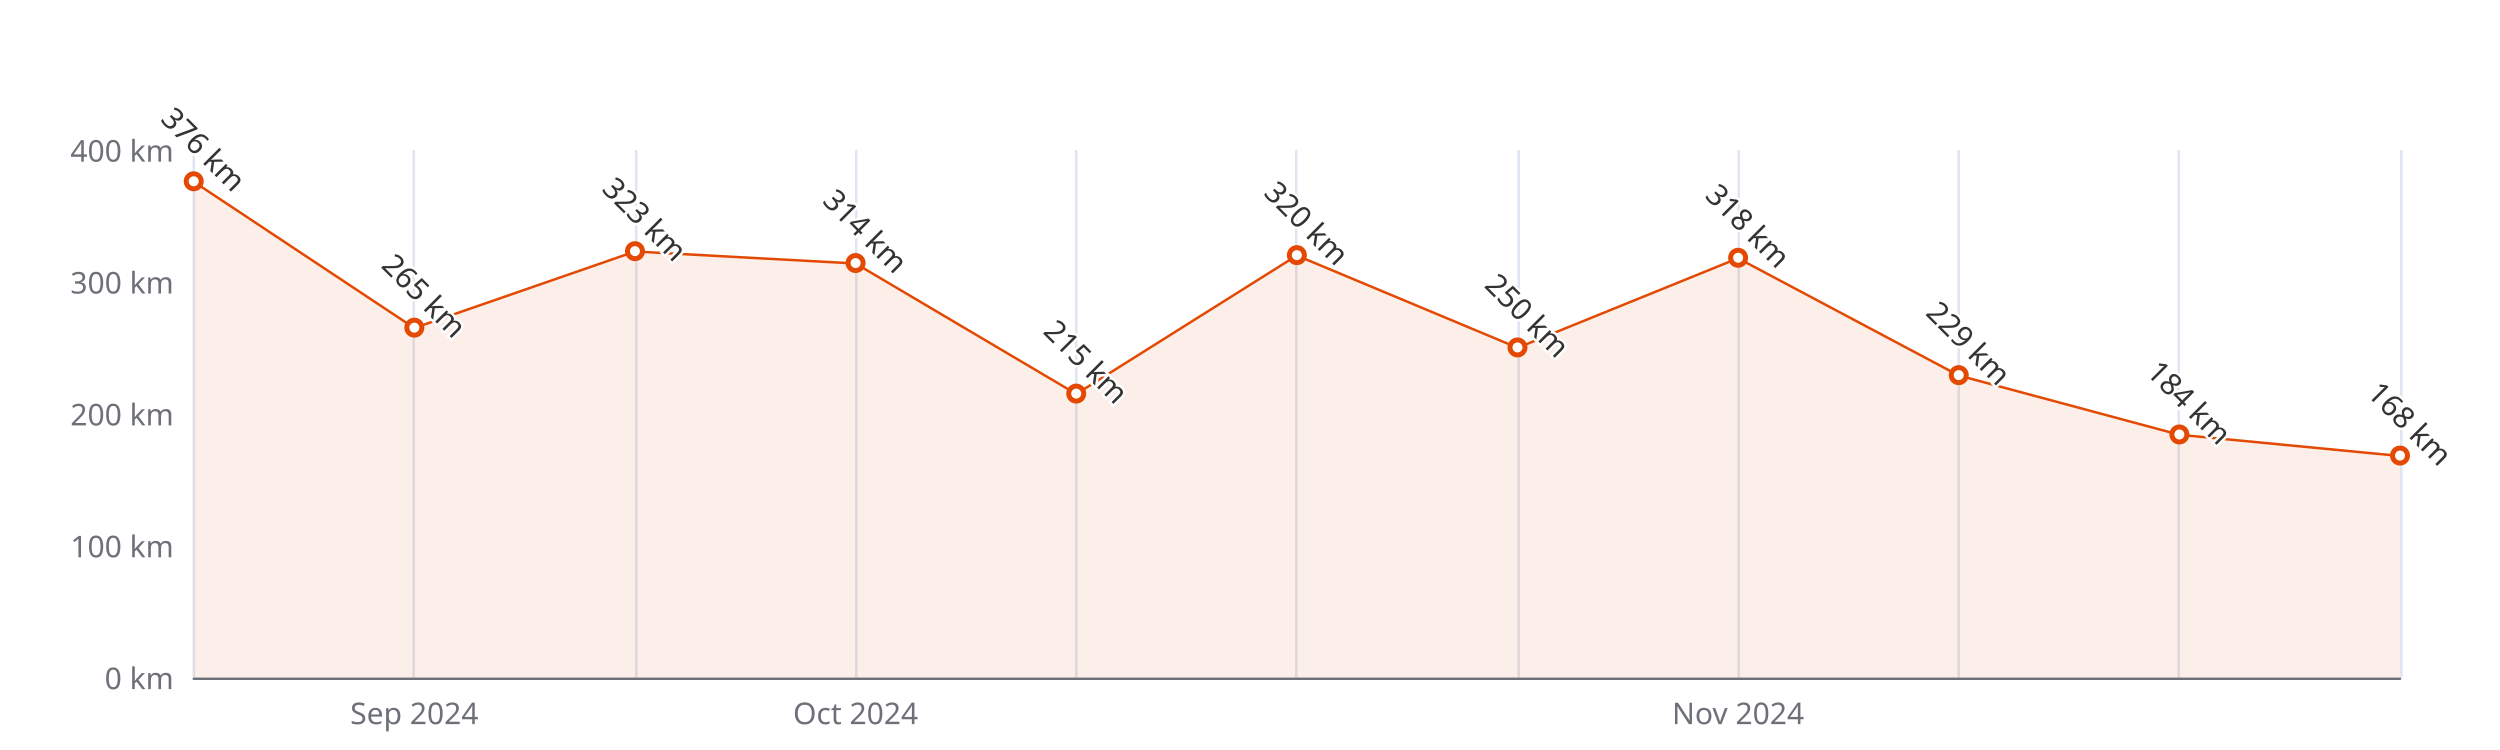
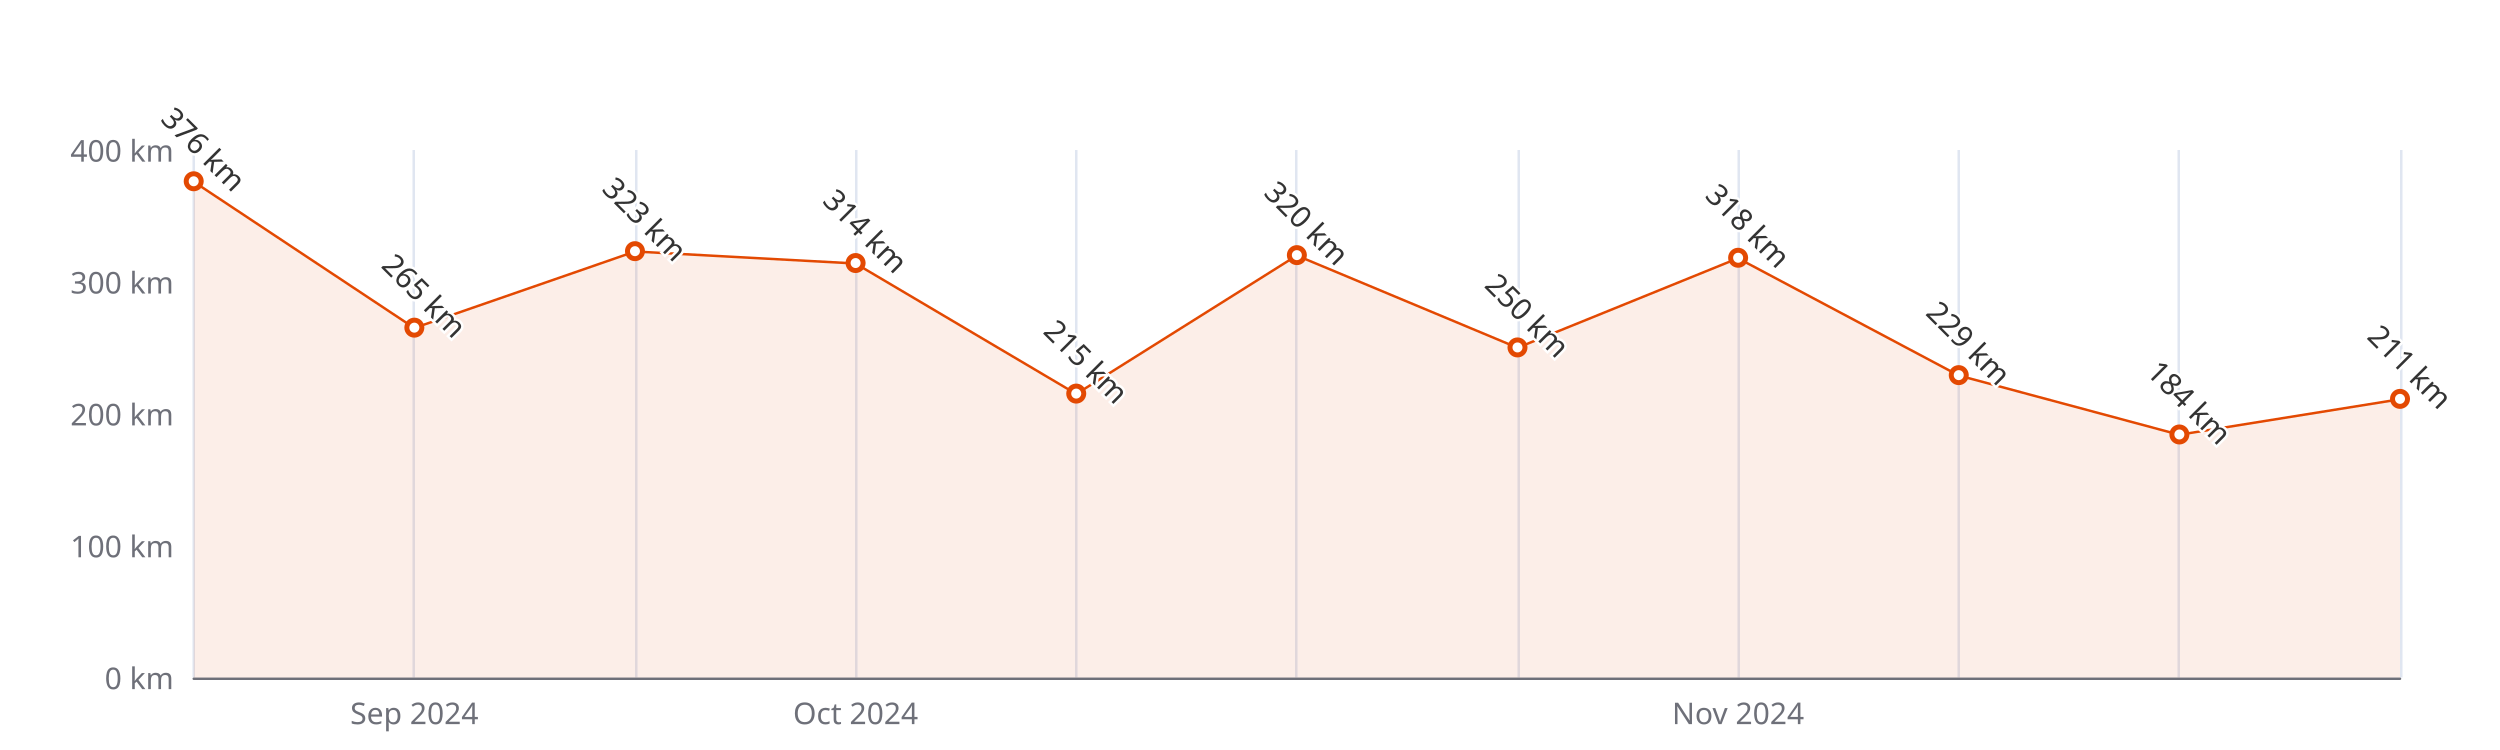
<svg xmlns="http://www.w3.org/2000/svg" width="1000" height="300" version="1.1" baseProfile="full" viewBox="0 0 1000 300">
  <rect width="1000" height="300" x="0" y="0" id="0" fill="#ffffff" />
  <path d="M77.5 60L77.5 271" fill="none" stroke="#E0E6F1" />
  <path d="M165.5 60L165.5 271" fill="none" stroke="#E0E6F1" />
  <path d="M254.5 60L254.5 271" fill="none" stroke="#E0E6F1" />
  <path d="M342.5 60L342.5 271" fill="none" stroke="#E0E6F1" />
  <path d="M430.5 60L430.5 271" fill="none" stroke="#E0E6F1" />
  <path d="M518.5 60L518.5 271" fill="none" stroke="#E0E6F1" />
  <path d="M607.5 60L607.5 271" fill="none" stroke="#E0E6F1" />
  <path d="M695.5 60L695.5 271" fill="none" stroke="#E0E6F1" />
  <path d="M783.5 60L783.5 271" fill="none" stroke="#E0E6F1" />
  <path d="M871.5 60L871.5 271" fill="none" stroke="#E0E6F1" />
  <path d="M960.5 60L960.5 271" fill="none" stroke="#E0E6F1" />
  <path d="M77.5 271.5L960 271.5" fill="none" stroke="#6E7079" stroke-linecap="round" />
  <text dominant-baseline="central" text-anchor="end" style="font-size:12px;font-family:sans-serif;" xml:space="preserve" transform="translate(69.48 271)" fill="#6E7079">0 km</text>
  <text dominant-baseline="central" text-anchor="end" style="font-size:12px;font-family:sans-serif;" xml:space="preserve" transform="translate(69.48 218.25)" fill="#6E7079">100 km</text>
  <text dominant-baseline="central" text-anchor="end" style="font-size:12px;font-family:sans-serif;" xml:space="preserve" transform="translate(69.48 165.5)" fill="#6E7079">200 km</text>
  <text dominant-baseline="central" text-anchor="end" style="font-size:12px;font-family:sans-serif;" xml:space="preserve" transform="translate(69.48 112.75)" fill="#6E7079">300 km</text>
  <text dominant-baseline="central" text-anchor="end" style="font-size:12px;font-family:sans-serif;" xml:space="preserve" transform="translate(69.48 60)" fill="#6E7079">400 km</text>
  <text dominant-baseline="central" text-anchor="middle" style="font-size:12px;font-family:sans-serif;" xml:space="preserve" y="6" transform="translate(165.732 279)" fill="#6E7079">Sep 2024</text>
  <text dominant-baseline="central" text-anchor="middle" style="font-size:12px;font-family:sans-serif;" xml:space="preserve" y="6" transform="translate(342.236 279)" fill="#6E7079">Oct 2024</text>
  <text dominant-baseline="central" text-anchor="middle" style="font-size:12px;font-family:sans-serif;" xml:space="preserve" y="6" transform="translate(695.244 279)" fill="#6E7079">Nov 2024</text>
  <g clip-path="url(#zr5-c0)">
-     <path d="M77.5 72.7L165.7 131.2L254 100.6L342.2 105.4L430.5 157.6L518.7 102.2L607 139.1L695.2 103.3L783.5 150.2L871.7 173.9L960 182.4L960 271L871.7 271L783.5 271L695.2 271L607 271L518.7 271L430.5 271L342.2 271L254 271L165.7 271L77.5 271Z" fill="rgb(227,73,2)" fill-opacity="0.09" />
-     <path d="M77.5 72.7L165.7 131.2L254 100.6L342.2 105.4L430.5 157.6L518.7 102.2L607 139.1L695.2 103.3L783.5 150.2L871.7 173.9L960 182.4" fill="none" stroke="#E34902" stroke-linejoin="bevel" />
+     <path d="M77.5 72.7L165.7 131.2L254 100.6L342.2 105.4L430.5 157.6L518.7 102.2L607 139.1L695.2 103.3L783.5 150.2L871.7 173.9L960 159.7L960 271L871.7 271L783.5 271L695.2 271L607 271L518.7 271L430.5 271L342.2 271L254 271L165.7 271L77.5 271Z" fill="rgb(227,73,2)" fill-opacity="0.09" />
+     <path d="M77.5 72.7L165.7 131.2L254 100.6L342.2 105.4L430.5 157.6L518.7 102.2L607 139.1L695.2 103.3L783.5 150.2L871.7 173.9L960 159.7" fill="none" stroke="#E34902" stroke-linejoin="bevel" />
  </g>
  <path d="M1 0A1 1 0 1 1 1 -0.1A1 1 0 0 1 1 0" transform="matrix(3,0,0,3,77.48,72.66)" fill="#fff" stroke="#E34902" stroke-width="0.667" />
  <path d="M1 0A1 1 0 1 1 1 -0.1A1 1 0 0 1 1 0" transform="matrix(3,0,0,3,165.732,131.2125)" fill="#fff" stroke="#E34902" stroke-width="0.667" />
  <path d="M1 0A1 1 0 1 1 1 -0.1A1 1 0 0 1 1 0" transform="matrix(3,0,0,3,253.984,100.6175)" fill="#fff" stroke="#E34902" stroke-width="0.667" />
  <path d="M1 0A1 1 0 1 1 1 -0.1A1 1 0 0 1 1 0" transform="matrix(3,0,0,3,342.236,105.365)" fill="#fff" stroke="#E34902" stroke-width="0.667" />
  <path d="M1 0A1 1 0 1 1 1 -0.1A1 1 0 0 1 1 0" transform="matrix(3,0,0,3,430.488,157.5875)" fill="#fff" stroke="#E34902" stroke-width="0.667" />
  <path d="M1 0A1 1 0 1 1 1 -0.1A1 1 0 0 1 1 0" transform="matrix(3,0,0,3,518.74,102.2)" fill="#fff" stroke="#E34902" stroke-width="0.667" />
  <path d="M1 0A1 1 0 1 1 1 -0.1A1 1 0 0 1 1 0" transform="matrix(3,0,0,3,606.992,139.125)" fill="#fff" stroke="#E34902" stroke-width="0.667" />
  <path d="M1 0A1 1 0 1 1 1 -0.1A1 1 0 0 1 1 0" transform="matrix(3,0,0,3,695.244,103.255)" fill="#fff" stroke="#E34902" stroke-width="0.667" />
  <path d="M1 0A1 1 0 1 1 1 -0.1A1 1 0 0 1 1 0" transform="matrix(3,0,0,3,783.496,150.2025)" fill="#fff" stroke="#E34902" stroke-width="0.667" />
  <path d="M1 0A1 1 0 1 1 1 -0.1A1 1 0 0 1 1 0" transform="matrix(3,0,0,3,871.748,173.94)" fill="#fff" stroke="#E34902" stroke-width="0.667" />
-   <path d="M1 0A1 1 0 1 1 1 -0.1A1 1 0 0 1 1 0" transform="matrix(3,0,0,3,960,182.38)" fill="#fff" stroke="#E34902" stroke-width="0.667" />
+   <path d="M1 0A1 1 0 1 1 1 -0.1A1 1 0 0 1 1 0" transform="matrix(3,0,0,3,960,159.6975)" fill="#fff" stroke="#E34902" stroke-width="0.667" />
  <text dominant-baseline="central" text-anchor="middle" style="font-size:12px;font-family:sans-serif;" xml:space="preserve" y="-6" transform="matrix(0.707,0.707,-0.707,0.707,77.48,63.66)" fill="#333" stroke="rgb(255,255,255)" stroke-width="2" paint-order="stroke" stroke-miterlimit="2">376 km</text>
  <text dominant-baseline="central" text-anchor="middle" style="font-size:12px;font-family:sans-serif;" xml:space="preserve" y="-6" transform="matrix(0.707,0.707,-0.707,0.707,165.732,122.2125)" fill="#333" stroke="rgb(255,255,255)" stroke-width="2" paint-order="stroke" stroke-miterlimit="2">265 km</text>
  <text dominant-baseline="central" text-anchor="middle" style="font-size:12px;font-family:sans-serif;" xml:space="preserve" y="-6" transform="matrix(0.707,0.707,-0.707,0.707,253.984,91.6175)" fill="#333" stroke="rgb(255,255,255)" stroke-width="2" paint-order="stroke" stroke-miterlimit="2">323 km</text>
  <text dominant-baseline="central" text-anchor="middle" style="font-size:12px;font-family:sans-serif;" xml:space="preserve" y="-6" transform="matrix(0.707,0.707,-0.707,0.707,342.236,96.365)" fill="#333" stroke="rgb(255,255,255)" stroke-width="2" paint-order="stroke" stroke-miterlimit="2">314 km</text>
  <text dominant-baseline="central" text-anchor="middle" style="font-size:12px;font-family:sans-serif;" xml:space="preserve" y="-6" transform="matrix(0.707,0.707,-0.707,0.707,430.488,148.5875)" fill="#333" stroke="rgb(255,255,255)" stroke-width="2" paint-order="stroke" stroke-miterlimit="2">215 km</text>
  <text dominant-baseline="central" text-anchor="middle" style="font-size:12px;font-family:sans-serif;" xml:space="preserve" y="-6" transform="matrix(0.707,0.707,-0.707,0.707,518.74,93.2)" fill="#333" stroke="rgb(255,255,255)" stroke-width="2" paint-order="stroke" stroke-miterlimit="2">320 km</text>
  <text dominant-baseline="central" text-anchor="middle" style="font-size:12px;font-family:sans-serif;" xml:space="preserve" y="-6" transform="matrix(0.707,0.707,-0.707,0.707,606.992,130.125)" fill="#333" stroke="rgb(255,255,255)" stroke-width="2" paint-order="stroke" stroke-miterlimit="2">250 km</text>
  <text dominant-baseline="central" text-anchor="middle" style="font-size:12px;font-family:sans-serif;" xml:space="preserve" y="-6" transform="matrix(0.707,0.707,-0.707,0.707,695.244,94.255)" fill="#333" stroke="rgb(255,255,255)" stroke-width="2" paint-order="stroke" stroke-miterlimit="2">318 km</text>
  <text dominant-baseline="central" text-anchor="middle" style="font-size:12px;font-family:sans-serif;" xml:space="preserve" y="-6" transform="matrix(0.707,0.707,-0.707,0.707,783.496,141.2025)" fill="#333" stroke="rgb(255,255,255)" stroke-width="2" paint-order="stroke" stroke-miterlimit="2">229 km</text>
  <text dominant-baseline="central" text-anchor="middle" style="font-size:12px;font-family:sans-serif;" xml:space="preserve" y="-6" transform="matrix(0.707,0.707,-0.707,0.707,871.748,164.94)" fill="#333" stroke="rgb(255,255,255)" stroke-width="2" paint-order="stroke" stroke-miterlimit="2">184 km</text>
-   <text dominant-baseline="central" text-anchor="middle" style="font-size:12px;font-family:sans-serif;" xml:space="preserve" y="-6" transform="matrix(0.707,0.707,-0.707,0.707,960,173.38)" fill="#333" stroke="rgb(255,255,255)" stroke-width="2" paint-order="stroke" stroke-miterlimit="2">168 km</text>
+   <text dominant-baseline="central" text-anchor="middle" style="font-size:12px;font-family:sans-serif;" xml:space="preserve" y="-6" transform="matrix(0.707,0.707,-0.707,0.707,960,150.6975)" fill="#333" stroke="rgb(255,255,255)" stroke-width="2" paint-order="stroke" stroke-miterlimit="2">211 km</text>
  <defs>
    <clipPath id="zr5-c0">
      <path d="M76 59.5l884 0l0 212l-884 0Z" fill="#000" />
    </clipPath>
  </defs>
</svg>
